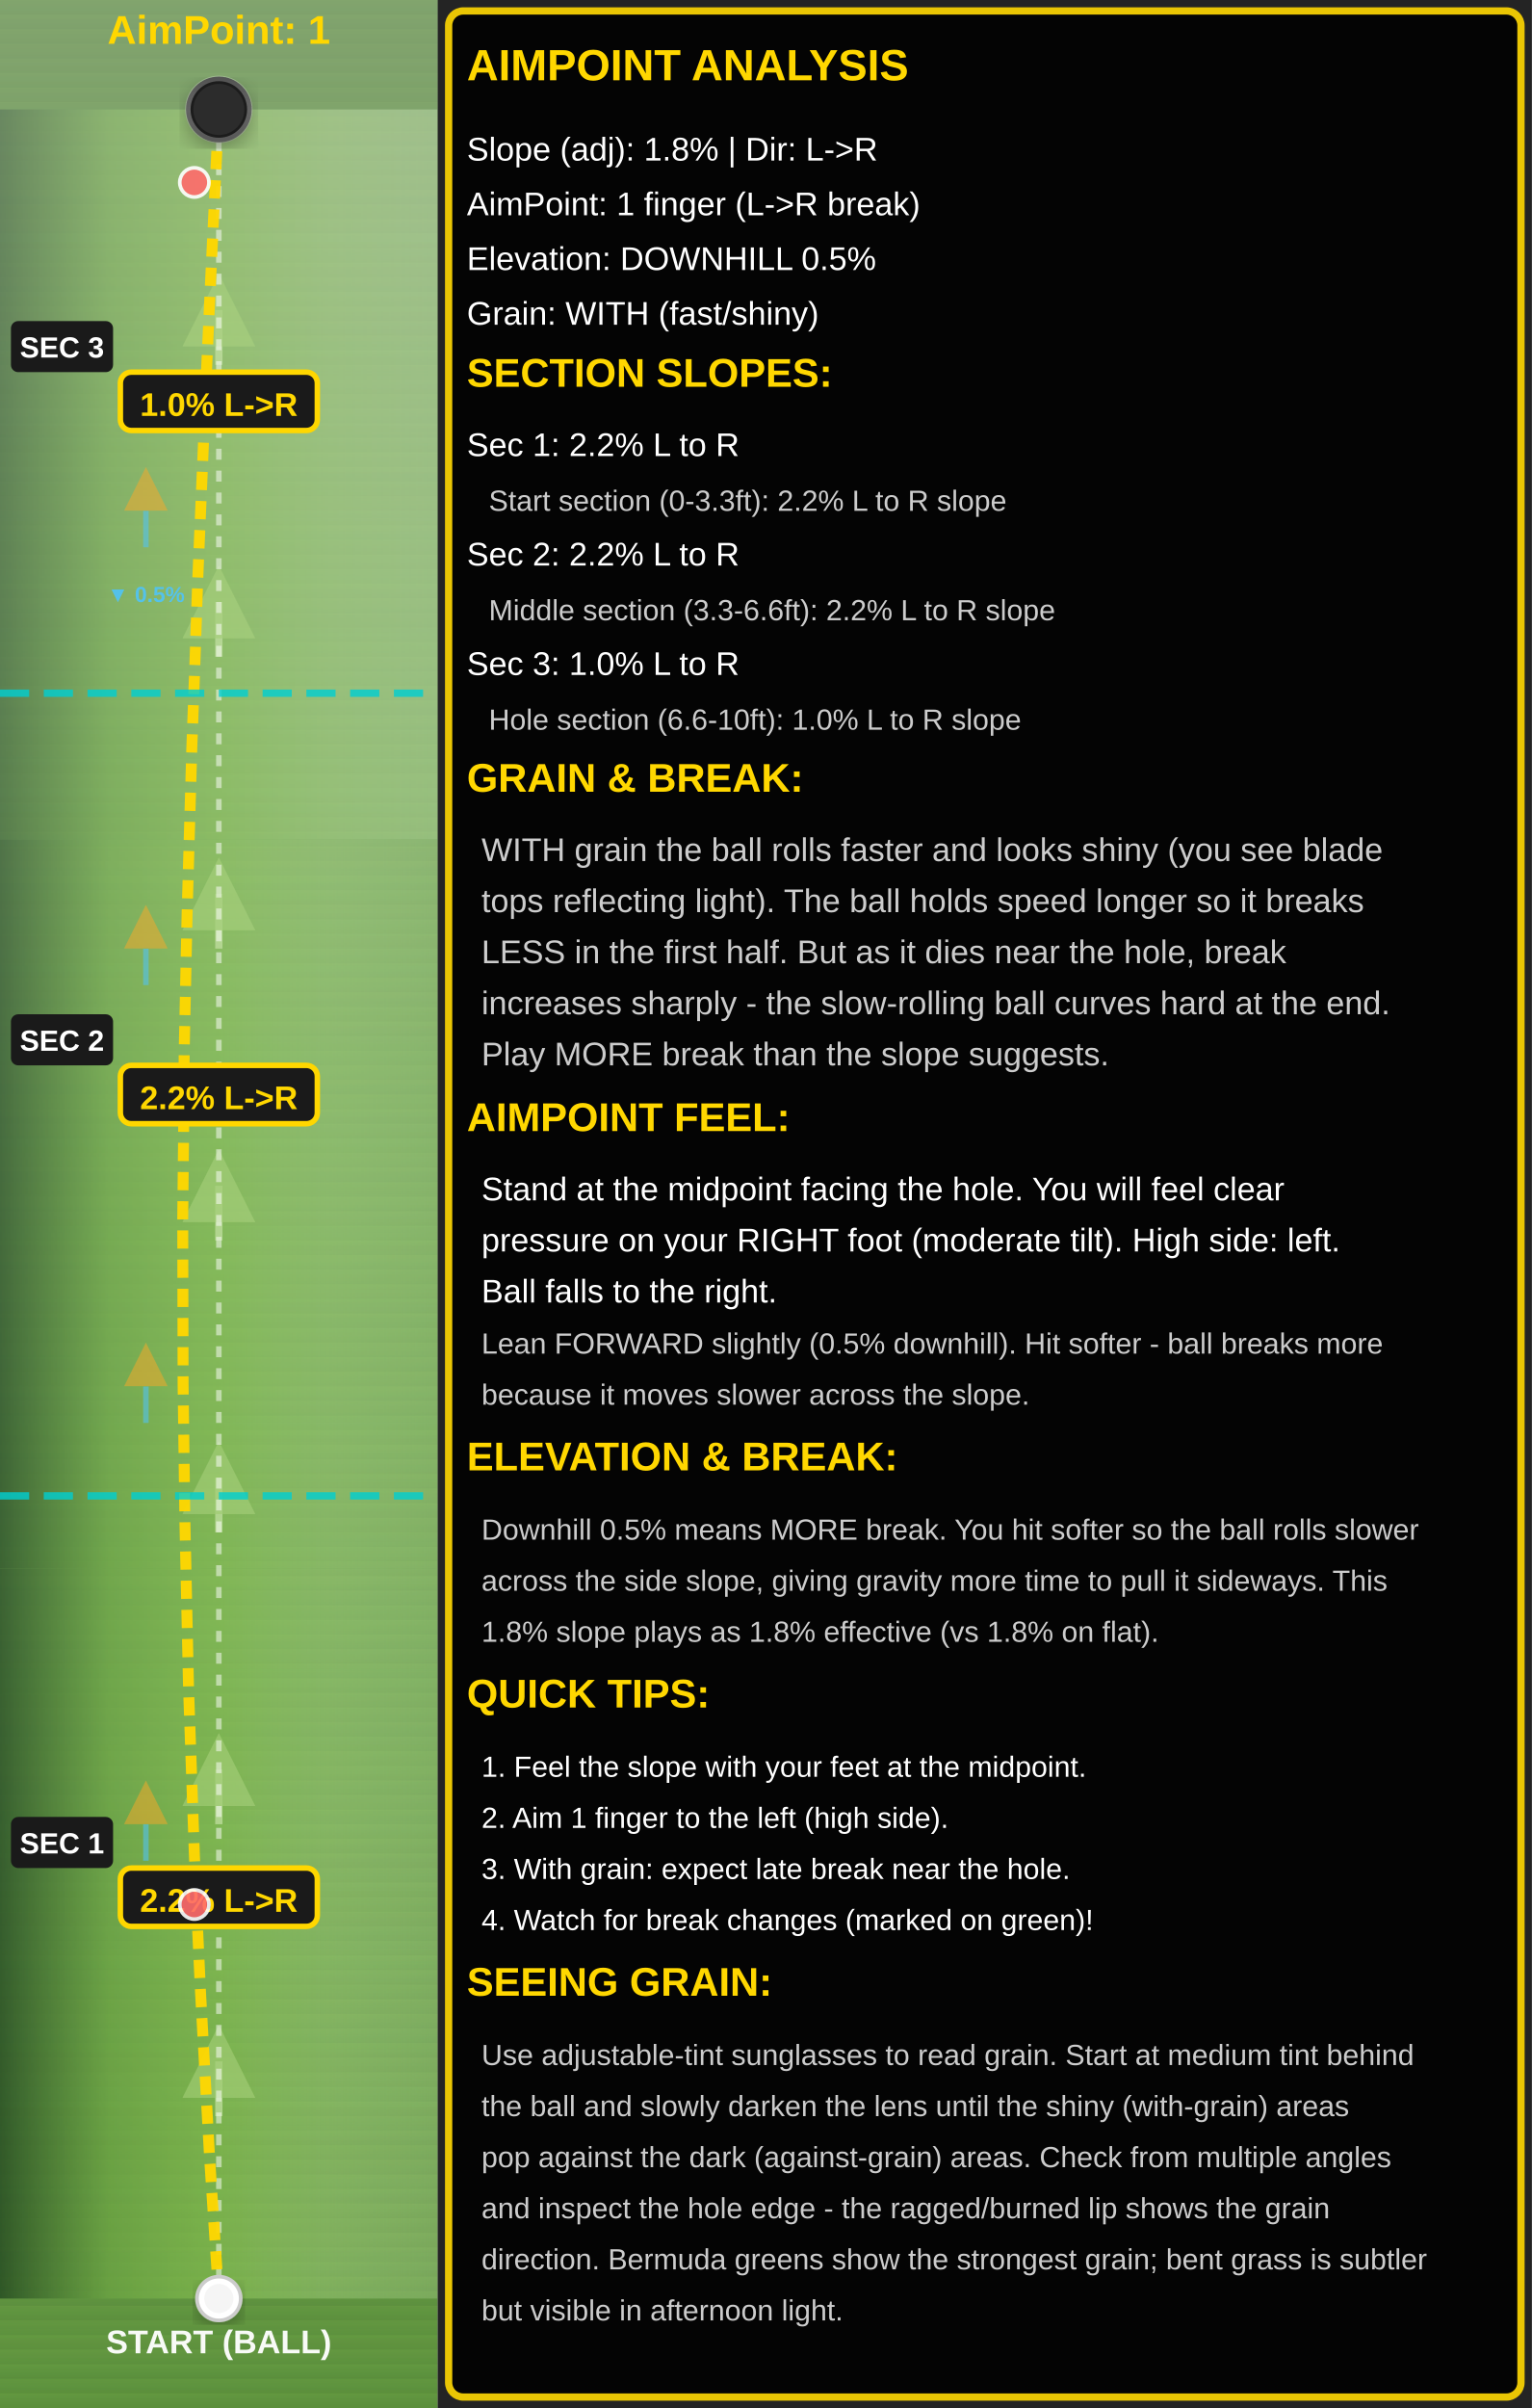
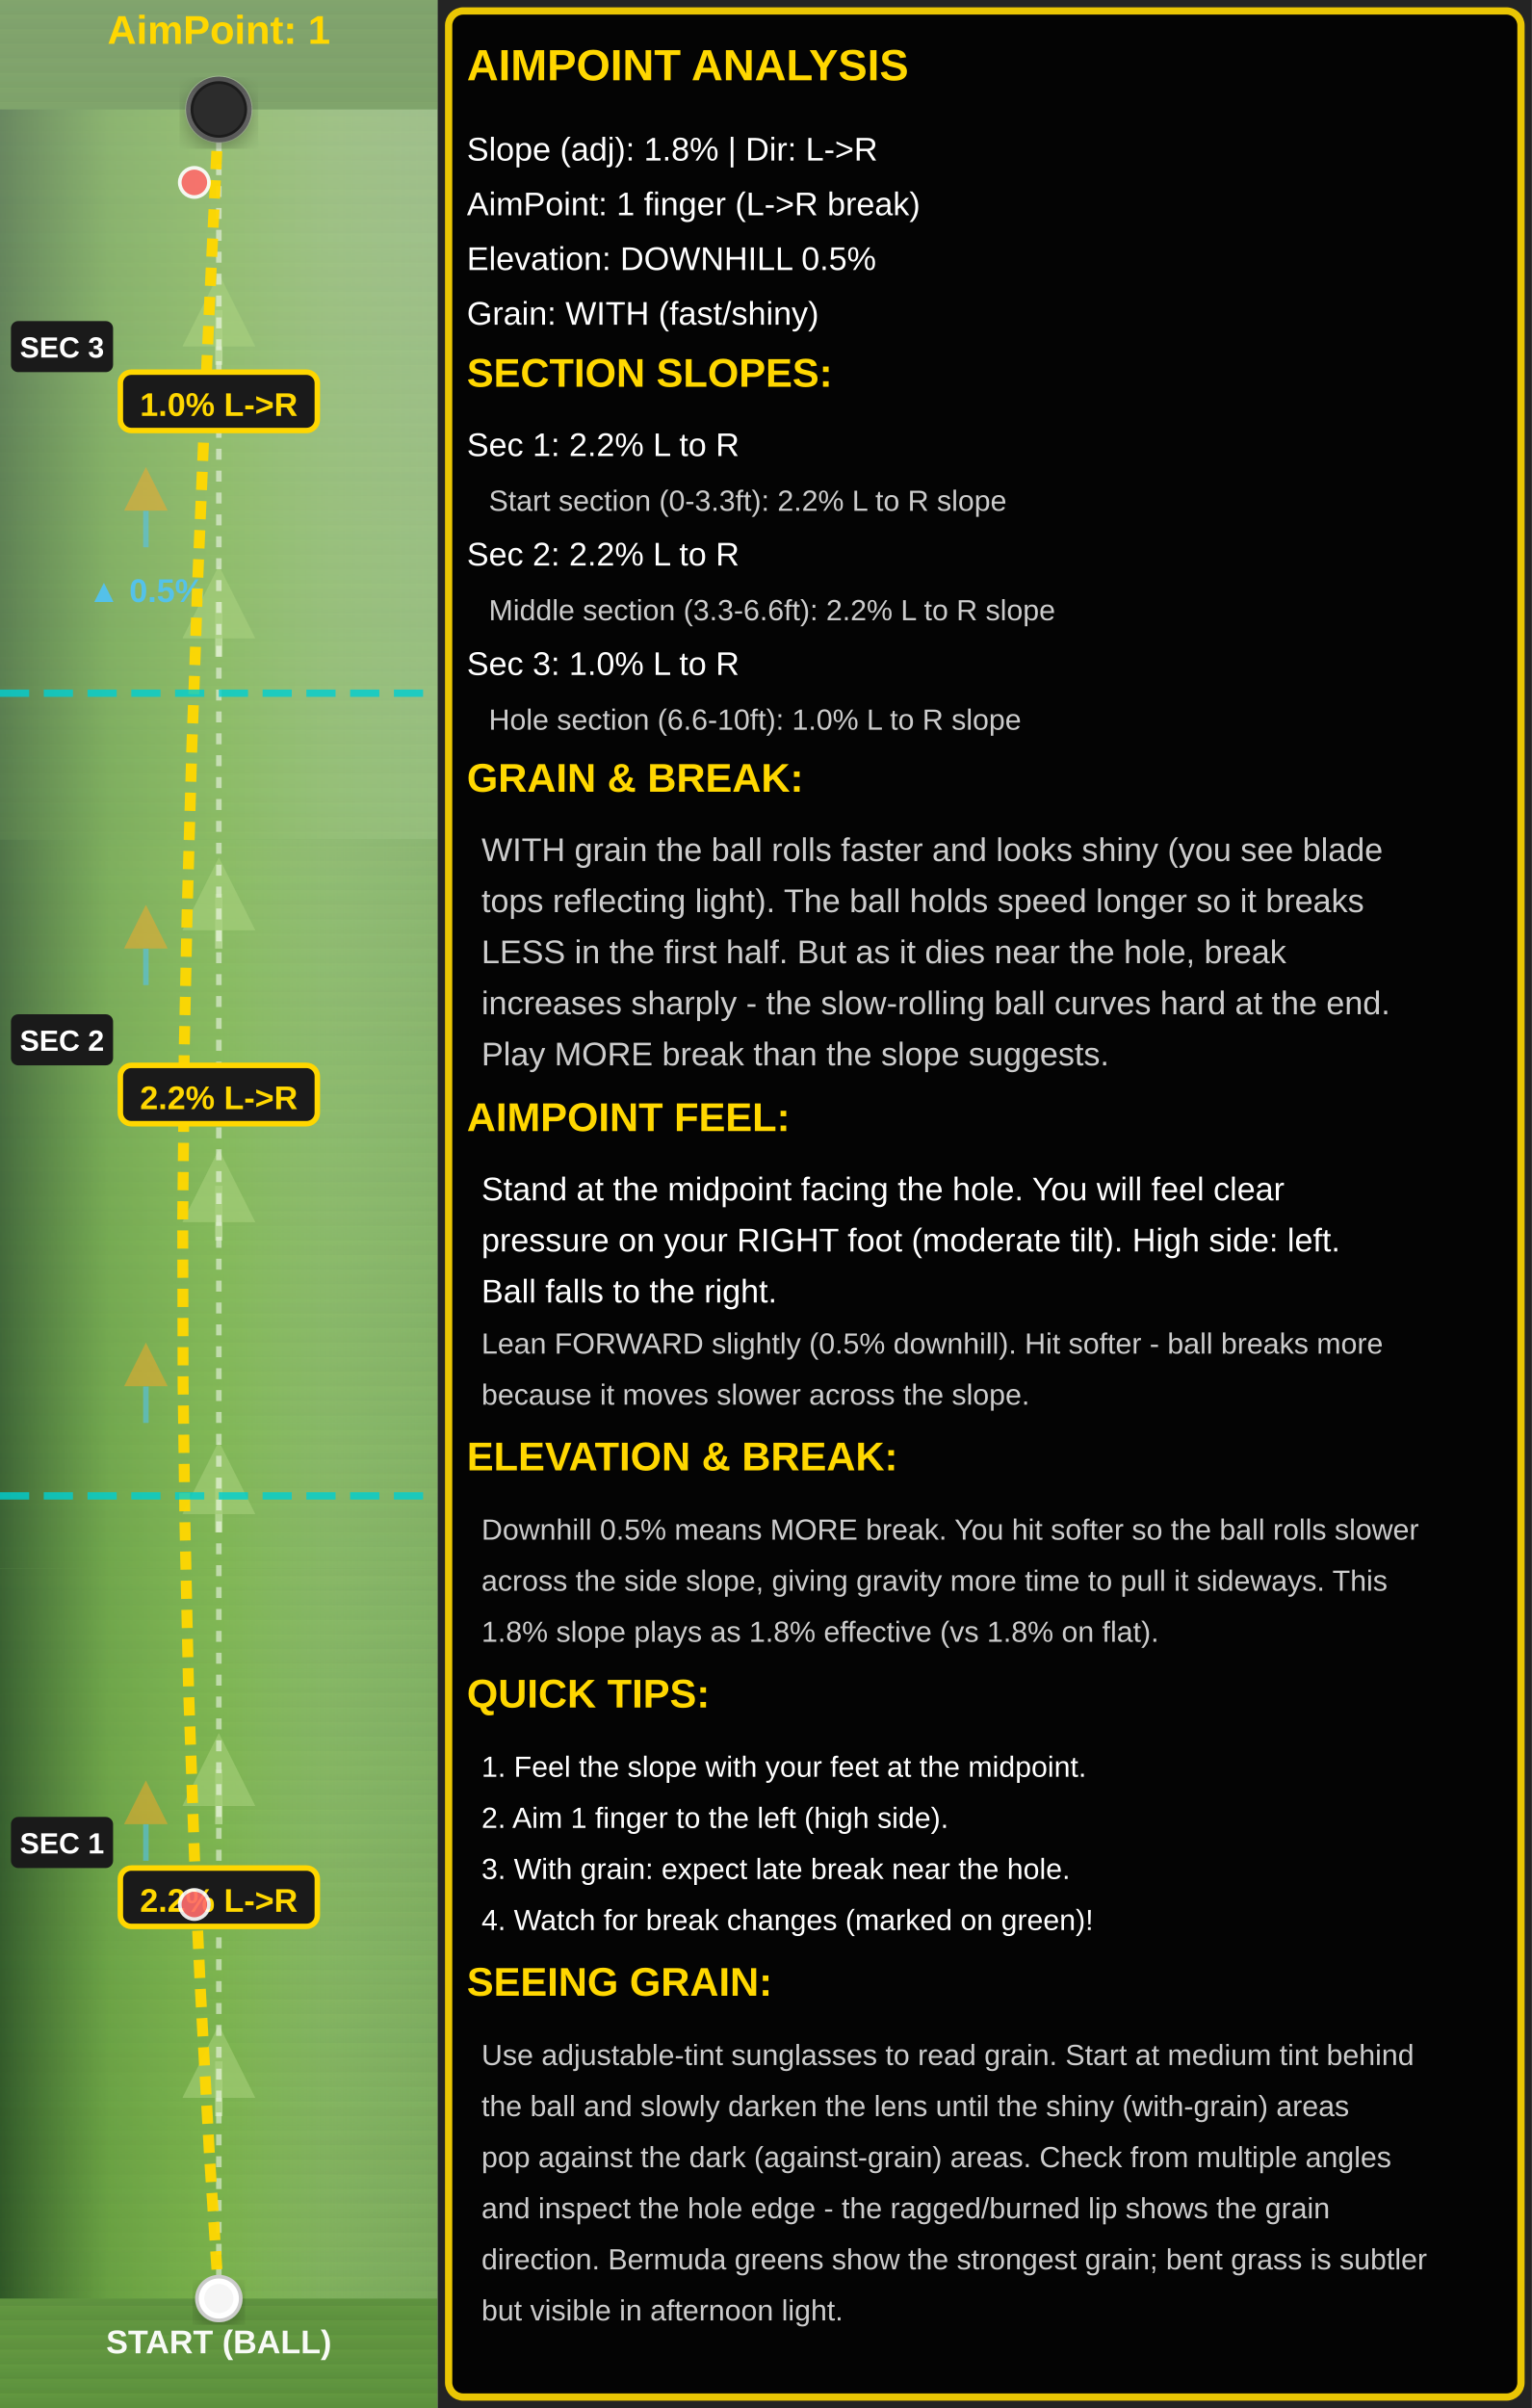
<svg xmlns="http://www.w3.org/2000/svg" width="420" height="660">
  <defs>
    <linearGradient id="baseGreen" x1="0%" y1="0%" x2="0%" y2="100%">
      <stop offset="0%" style="stop-color:#689F38;stop-opacity:1" />
      <stop offset="50%" style="stop-color:#558B2F;stop-opacity:1" />
      <stop offset="100%" style="stop-color:#4A7C27;stop-opacity:1" />
    </linearGradient>
    <linearGradient id="grainGradient" x1="0%" y1="0%" x2="0%" y2="100%">
      <stop offset="0%" style="stop-color:#E8F5E9;stop-opacity:0.6" />
      <stop offset="30%" style="stop-color:#C8E6C9;stop-opacity:0.5" />
      <stop offset="60%" style="stop-color:#A5D6A7;stop-opacity:0.35" />
      <stop offset="100%" style="stop-color:#81C784;stop-opacity:0.2" />
    </linearGradient>
    <linearGradient id="elevationGradient" x1="0%" y1="0%" x2="0%" y2="100%">
      <stop offset="0%" style="stop-color:#1B3D14;stop-opacity:0.58" />
      <stop offset="50%" style="stop-color:#689F38;stop-opacity:0.38" />
      <stop offset="100%" style="stop-color:#AED581;stop-opacity:0.17" />
    </linearGradient>
    <linearGradient id="breakGradientSec1" x1="0%" y1="0%" x2="100%" y2="0%">
      <stop offset="0%" style="stop-color:#1B3D14;stop-opacity:0.888" />
      <stop offset="25%" style="stop-color:#689F38;stop-opacity:0.737" />
      <stop offset="50%" style="stop-color:#8BC34A;stop-opacity:0.586" />
      <stop offset="75%" style="stop-color:#AED581;stop-opacity:0.435" />
      <stop offset="100%" style="stop-color:#C5E1A5;stop-opacity:0.284" />
    </linearGradient>
    <linearGradient id="breakGradientSec2" x1="0%" y1="0%" x2="100%" y2="0%">
      <stop offset="0%" style="stop-color:#1B3D14;stop-opacity:0.888" />
      <stop offset="25%" style="stop-color:#689F38;stop-opacity:0.737" />
      <stop offset="50%" style="stop-color:#8BC34A;stop-opacity:0.586" />
      <stop offset="75%" style="stop-color:#AED581;stop-opacity:0.435" />
      <stop offset="100%" style="stop-color:#C5E1A5;stop-opacity:0.284" />
    </linearGradient>
    <linearGradient id="breakGradientSec3" x1="0%" y1="0%" x2="100%" y2="0%">
      <stop offset="0%" style="stop-color:#1B3D14;stop-opacity:0.72" />
      <stop offset="25%" style="stop-color:#689F38;stop-opacity:0.642" />
      <stop offset="50%" style="stop-color:#8BC34A;stop-opacity:0.565" />
      <stop offset="75%" style="stop-color:#AED581;stop-opacity:0.488" />
      <stop offset="100%" style="stop-color:#C5E1A5;stop-opacity:0.41" />
    </linearGradient>
    <linearGradient id="holeGrainGradient" x1="50%" y1="0%" x2="50%" y2="100%">
      <stop offset="0%" style="stop-color:#FFFFFF;stop-opacity:0.3" />
      <stop offset="50%" style="stop-color:#CCCCCC;stop-opacity:0.5" />
      <stop offset="100%" style="stop-color:#999999;stop-opacity:0.6" />
    </linearGradient>
    <filter id="shadow">
      <feDropShadow dx="0" dy="2" stdDeviation="3" flood-opacity="0.3" />
    </filter>
    <marker id="arrowhead-grain" markerWidth="10" markerHeight="10" refX="5" refY="5" orient="auto">
      <polygon points="0,0 10,5 0,10" fill="#AED581" opacity="0.7" />
    </marker>
    <marker id="arrowhead-elev-up" markerWidth="8" markerHeight="8" refX="4" refY="8" orient="0">
      <polygon points="4,0 8,8 0,8" fill="#FFA726" opacity="0.85" />
    </marker>
    <marker id="arrowhead-elev-down" markerWidth="8" markerHeight="8" refX="4" refY="0" orient="0">
      <polygon points="0,0 8,0 4,8" fill="#4FC3F7" opacity="0.85" />
    </marker>
    <pattern id="grassTexture" x="0" y="0" width="4" height="4" patternUnits="userSpaceOnUse">
      <rect width="4" height="4" fill="url(#baseGreen)" opacity="0.95" />
      <line x1="0" y1="2" x2="4" y2="2" stroke="#5A9B3F" stroke-width="0.5" opacity="0.3" />
    </pattern>
  </defs>
  <rect width="120" height="660" fill="url(#baseGreen)" />
  <rect width="120" height="660" fill="url(#grassTexture)" opacity="0.3" />
  <rect width="120" height="660" fill="url(#elevationGradient)" opacity="0.7" />
  <rect x="0" y="430.0" width="120" height="200.0" fill="url(#breakGradientSec1)" opacity="1.0" />
  <rect x="0" y="230.0" width="120" height="200.0" fill="url(#breakGradientSec2)" opacity="1.0" />
  <rect x="0" y="30" width="120" height="200.0" fill="url(#breakGradientSec3)" opacity="1.0" />
  <rect width="120" height="660" fill="url(#grainGradient)" opacity="0.6" />
  <line x1="60.0" y1="100" x2="60.0" y2="85" stroke="#C5E1A5" stroke-width="2" opacity="0.7" marker-end="url(#arrowhead-grain)" />
  <line x1="60.0" y1="180" x2="60.0" y2="165" stroke="#C5E1A5" stroke-width="2" opacity="0.7" marker-end="url(#arrowhead-grain)" />
  <line x1="60.0" y1="260" x2="60.0" y2="245" stroke="#C5E1A5" stroke-width="2" opacity="0.7" marker-end="url(#arrowhead-grain)" />
  <line x1="60.0" y1="340" x2="60.0" y2="325" stroke="#C5E1A5" stroke-width="2" opacity="0.7" marker-end="url(#arrowhead-grain)" />
  <line x1="60.0" y1="420" x2="60.0" y2="405" stroke="#C5E1A5" stroke-width="2" opacity="0.7" marker-end="url(#arrowhead-grain)" />
  <line x1="60.0" y1="500" x2="60.0" y2="485" stroke="#C5E1A5" stroke-width="2" opacity="0.7" marker-end="url(#arrowhead-grain)" />
  <line x1="60.0" y1="580" x2="60.0" y2="565" stroke="#C5E1A5" stroke-width="2" opacity="0.7" marker-end="url(#arrowhead-grain)" />
  <line x1="40.0" y1="150" x2="40.0" y2="140" stroke="#4FC3F7" stroke-width="1.5" opacity="0.57" marker-end="url(#arrowhead-elev-up)" />
  <line x1="40.0" y1="270" x2="40.0" y2="260" stroke="#4FC3F7" stroke-width="1.5" opacity="0.57" marker-end="url(#arrowhead-elev-up)" />
  <line x1="40.0" y1="390" x2="40.0" y2="380" stroke="#4FC3F7" stroke-width="1.5" opacity="0.57" marker-end="url(#arrowhead-elev-up)" />
  <line x1="40.0" y1="510" x2="40.0" y2="500" stroke="#4FC3F7" stroke-width="1.5" opacity="0.57" marker-end="url(#arrowhead-elev-up)" />
-   <text x="40.0" y="165" font-family="Arial, sans-serif" font-size="6" fill="#4FC3F7" text-anchor="middle" font-weight="bold" opacity="0.9">▼ 0.5%</text>
+   <text x="40.0" y="165" font-family="Arial, sans-serif" font-size="9" fill="#4FC3F7" text-anchor="middle" font-weight="bold" opacity="0.9">▲ 0.5%</text>
  <line x1="60.0" y1="630" x2="60.0" y2="30.0" stroke="#FFFFFF" stroke-width="1.5" stroke-dasharray="3,3" opacity="0.5" />
  <path d="M 60.0 630.0 C 59.2 617.5, 58.3 604.6, 57.5 592.0 C 56.7 577.0, 55.8 561.5, 55.0 546.5 C 54.4 533.9, 53.8 521.0, 53.3 508.5 C 52.8 493.4, 52.2 477.9, 51.7 462.9 C 51.4 447.9, 51.0 432.4, 50.7 417.3 C 50.5 404.8, 50.4 391.9, 50.2 379.4 C 50.2 364.3, 50.1 348.8, 50.1 333.8 C 50.3 318.8, 50.4 303.3, 50.5 288.2 C 50.8 275.7, 51.0 262.8, 51.3 250.3 C 51.7 235.2, 52.2 219.7, 52.6 204.7 C 53.2 189.6, 53.7 174.2, 54.2 159.1 C 54.7 146.6, 55.3 133.7, 55.8 121.1 C 56.4 106.1, 57.1 90.6, 57.8 75.6 C 58.5 60.5, 59.3 45.0, 60.0 30.0" stroke="#FFD700" stroke-width="3" fill="none" stroke-dasharray="5,3" opacity="0.95" />
  <line x1="0" y1="410.0" x2="120" y2="410.0" stroke="#00CED1" stroke-width="2" opacity="0.8" stroke-dasharray="8,4" />
  <line x1="0" y1="190.0" x2="120" y2="190.0" stroke="#00CED1" stroke-width="2" opacity="0.8" stroke-dasharray="8,4" />
  <rect x="3" y="498.0" width="28" height="14" fill="#1A1A1A" rx="2" />
  <text x="17" y="508.0" font-family="Arial, sans-serif" font-size="8" fill="#FFFFFF" text-anchor="middle" font-weight="bold">SEC 1</text>
  <rect x="33.0" y="512.0" width="54" height="16" fill="#1A1A1A" rx="3" stroke="#FFD700" stroke-width="1.5" />
  <text x="60.0" y="524.0" font-family="Arial, sans-serif" font-size="9" fill="#FFD700" text-anchor="middle" font-weight="bold">2.2% L-&gt;R</text>
  <rect x="3" y="278.0" width="28" height="14" fill="#1A1A1A" rx="2" />
  <text x="17" y="288.0" font-family="Arial, sans-serif" font-size="8" fill="#FFFFFF" text-anchor="middle" font-weight="bold">SEC 2</text>
  <rect x="33.0" y="292.0" width="54" height="16" fill="#1A1A1A" rx="3" stroke="#FFD700" stroke-width="1.5" />
  <text x="60.0" y="304.0" font-family="Arial, sans-serif" font-size="9" fill="#FFD700" text-anchor="middle" font-weight="bold">2.2% L-&gt;R</text>
  <rect x="3" y="88.0" width="28" height="14" fill="#1A1A1A" rx="2" />
  <text x="17" y="98.0" font-family="Arial, sans-serif" font-size="8" fill="#FFFFFF" text-anchor="middle" font-weight="bold">SEC 3</text>
  <rect x="33.0" y="102.0" width="54" height="16" fill="#1A1A1A" rx="3" stroke="#FFD700" stroke-width="1.5" />
  <text x="60.0" y="114.0" font-family="Arial, sans-serif" font-size="9" fill="#FFD700" text-anchor="middle" font-weight="bold">1.0% L-&gt;R</text>
  <circle cx="53.284" cy="522" r="4" fill="#FF6B6B" opacity="0.9" stroke="#FFFFFF" stroke-width="1" />
  <circle cx="53.284" cy="50" r="4" fill="#FF6B6B" opacity="0.9" stroke="#FFFFFF" stroke-width="1" />
  <text x="60.0" y="12" font-family="Arial, sans-serif" font-size="11" fill="#FFD700" text-anchor="middle" font-weight="bold">AimPoint: 1</text>
  <circle cx="60.0" cy="30.0" r="9" fill="#1A1A1A" filter="url(#shadow)" />
  <circle cx="60.0" cy="30.0" r="7" fill="#2C2C2C" />
  <circle cx="60.0" cy="30.0" r="8.5" fill="none" stroke="url(#holeGrainGradient)" stroke-width="1.5" opacity="0.8" />
  <circle cx="60.0" cy="630" r="6" fill="#FFFFFF" stroke="#CCCCCC" stroke-width="1" filter="url(#shadow)" />
  <circle cx="60.0" cy="630" r="4" fill="#F5F5F5" />
  <text x="60.0" y="645" font-family="Arial, sans-serif" font-size="9" fill="#FFFFFF" text-anchor="middle" font-weight="bold" opacity="0.95">START (BALL)</text>
  <rect x="120" y="0" width="300" height="660" fill="#1A1A1A" opacity="0.95" />
  <rect x="123" y="3" width="294" height="654" fill="#000000" opacity="0.9" rx="4" stroke="#FFD700" stroke-width="2" />
  <text x="128" y="22" font-family="Arial, sans-serif" font-size="12" fill="#FFD700" font-weight="bold">AIMPOINT ANALYSIS</text>
  <text x="128" y="44" font-family="Arial, sans-serif" font-size="9" fill="#FFFFFF">Slope (adj): 1.8%  |  Dir: L-&gt;R</text>
  <text x="128" y="59" font-family="Arial, sans-serif" font-size="9" fill="#FFFFFF">AimPoint: 1 finger (L-&gt;R break)</text>
  <text x="128" y="74" font-family="Arial, sans-serif" font-size="9" fill="#FFFFFF">Elevation: DOWNHILL 0.5%</text>
  <text x="128" y="89" font-family="Arial, sans-serif" font-size="9" fill="#FFFFFF">Grain: WITH (fast/shiny)</text>
  <text x="128" y="106" font-family="Arial, sans-serif" font-size="11" fill="#FFD700" font-weight="bold">SECTION SLOPES:</text>
  <text x="128" y="125" font-family="Arial, sans-serif" font-size="9" fill="#FFFFFF">Sec 1: 2.2% L to R</text>
  <text x="134" y="140" font-family="Arial, sans-serif" font-size="8" fill="#CCCCCC">Start section (0-3.3ft): 2.2% L to R slope</text>
  <text x="128" y="155" font-family="Arial, sans-serif" font-size="9" fill="#FFFFFF">Sec 2: 2.2% L to R</text>
  <text x="134" y="170" font-family="Arial, sans-serif" font-size="8" fill="#CCCCCC">Middle section (3.3-6.6ft): 2.2% L to R slope</text>
  <text x="128" y="185" font-family="Arial, sans-serif" font-size="9" fill="#FFFFFF">Sec 3: 1.0% L to R</text>
  <text x="134" y="200" font-family="Arial, sans-serif" font-size="8" fill="#CCCCCC">Hole section (6.6-10ft): 1.0% L to R slope</text>
  <text x="128" y="217" font-family="Arial, sans-serif" font-size="11" fill="#FFD700" font-weight="bold">GRAIN &amp; BREAK:</text>
  <text x="132" y="236" font-family="Arial, sans-serif" font-size="9" fill="#CCCCCC">WITH grain the ball rolls faster and looks shiny (you see blade</text>
  <text x="132" y="250" font-family="Arial, sans-serif" font-size="9" fill="#CCCCCC">tops reflecting light). The ball holds speed longer so it breaks</text>
  <text x="132" y="264" font-family="Arial, sans-serif" font-size="9" fill="#CCCCCC">LESS in the first half. But as it dies near the hole, break</text>
  <text x="132" y="278" font-family="Arial, sans-serif" font-size="9" fill="#CCCCCC">increases sharply - the slow-rolling ball curves hard at the end.</text>
  <text x="132" y="292" font-family="Arial, sans-serif" font-size="9" fill="#CCCCCC">Play MORE break than the slope suggests.</text>
  <text x="128" y="310" font-family="Arial, sans-serif" font-size="11" fill="#FFD700" font-weight="bold">AIMPOINT FEEL:</text>
  <text x="132" y="329" font-family="Arial, sans-serif" font-size="9" fill="#FFFFFF">Stand at the midpoint facing the hole. You will feel clear</text>
  <text x="132" y="343" font-family="Arial, sans-serif" font-size="9" fill="#FFFFFF">pressure on your RIGHT foot (moderate tilt). High side: left.</text>
  <text x="132" y="357" font-family="Arial, sans-serif" font-size="9" fill="#FFFFFF">Ball falls to the right.</text>
  <text x="132" y="371" font-family="Arial, sans-serif" font-size="8" fill="#CCCCCC">Lean FORWARD slightly (0.5% downhill). Hit softer - ball breaks more</text>
  <text x="132" y="385" font-family="Arial, sans-serif" font-size="8" fill="#CCCCCC">because it moves slower across the slope.</text>
  <text x="128" y="403" font-family="Arial, sans-serif" font-size="11" fill="#FFD700" font-weight="bold">ELEVATION &amp; BREAK:</text>
  <text x="132" y="422" font-family="Arial, sans-serif" font-size="8" fill="#CCCCCC">Downhill 0.5% means MORE break. You hit softer so the ball rolls slower</text>
  <text x="132" y="436" font-family="Arial, sans-serif" font-size="8" fill="#CCCCCC">across the side slope, giving gravity more time to pull it sideways. This</text>
  <text x="132" y="450" font-family="Arial, sans-serif" font-size="8" fill="#CCCCCC">1.8% slope plays as 1.8% effective (vs 1.8% on flat).</text>
  <text x="128" y="468" font-family="Arial, sans-serif" font-size="11" fill="#FFD700" font-weight="bold">QUICK TIPS:</text>
  <text x="132" y="487" font-family="Arial, sans-serif" font-size="8" fill="#FFFFFF">1. Feel the slope with your feet at the midpoint.</text>
  <text x="132" y="501" font-family="Arial, sans-serif" font-size="8" fill="#FFFFFF">2. Aim 1 finger to the left (high side).</text>
  <text x="132" y="515" font-family="Arial, sans-serif" font-size="8" fill="#FFFFFF">3. With grain: expect late break near the hole.</text>
  <text x="132" y="529" font-family="Arial, sans-serif" font-size="8" fill="#FFFFFF">4. Watch for break changes (marked on green)!</text>
  <text x="128" y="547" font-family="Arial, sans-serif" font-size="11" fill="#FFD700" font-weight="bold">SEEING GRAIN:</text>
  <text x="132" y="566" font-family="Arial, sans-serif" font-size="8" fill="#CCCCCC">Use adjustable-tint sunglasses to read grain. Start at medium tint behind</text>
  <text x="132" y="580" font-family="Arial, sans-serif" font-size="8" fill="#CCCCCC">the ball and slowly darken the lens until the shiny (with-grain) areas</text>
  <text x="132" y="594" font-family="Arial, sans-serif" font-size="8" fill="#CCCCCC">pop against the dark (against-grain) areas. Check from multiple angles</text>
  <text x="132" y="608" font-family="Arial, sans-serif" font-size="8" fill="#CCCCCC">and inspect the hole edge - the ragged/burned lip shows the grain</text>
  <text x="132" y="622" font-family="Arial, sans-serif" font-size="8" fill="#CCCCCC">direction. Bermuda greens show the strongest grain; bent grass is subtler</text>
  <text x="132" y="636" font-family="Arial, sans-serif" font-size="8" fill="#CCCCCC">but visible in afternoon light.</text>
</svg>
